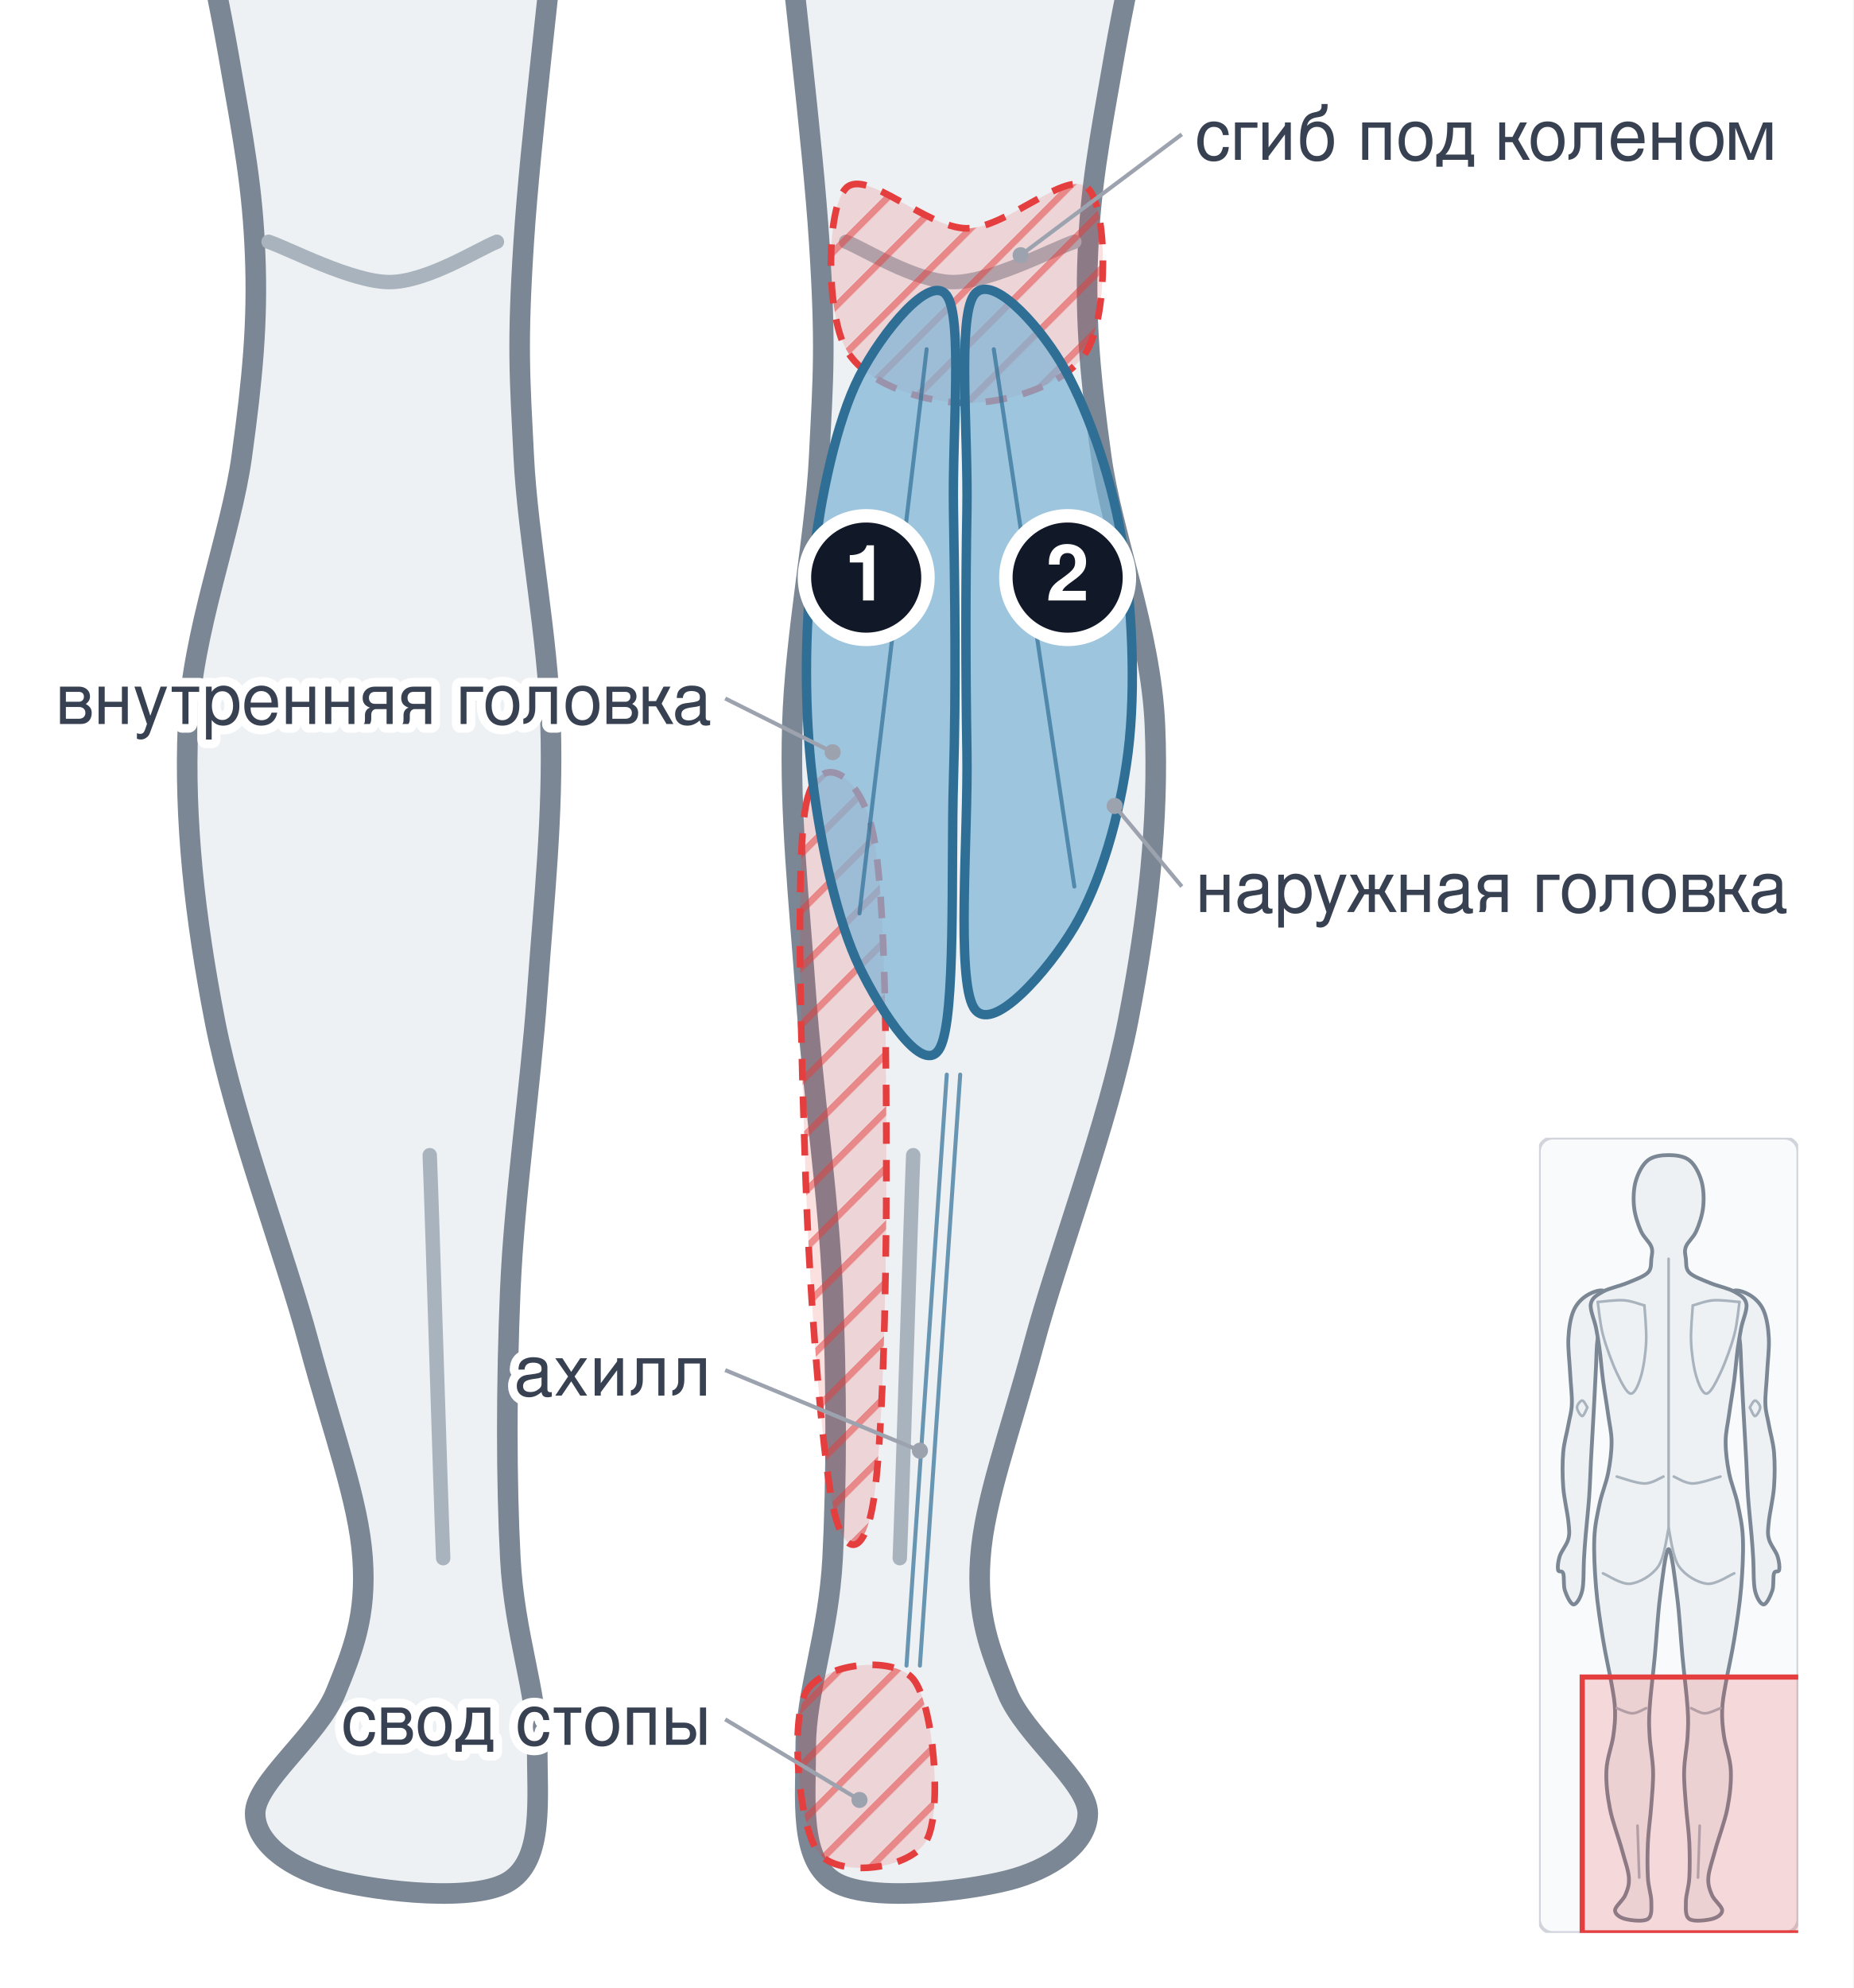
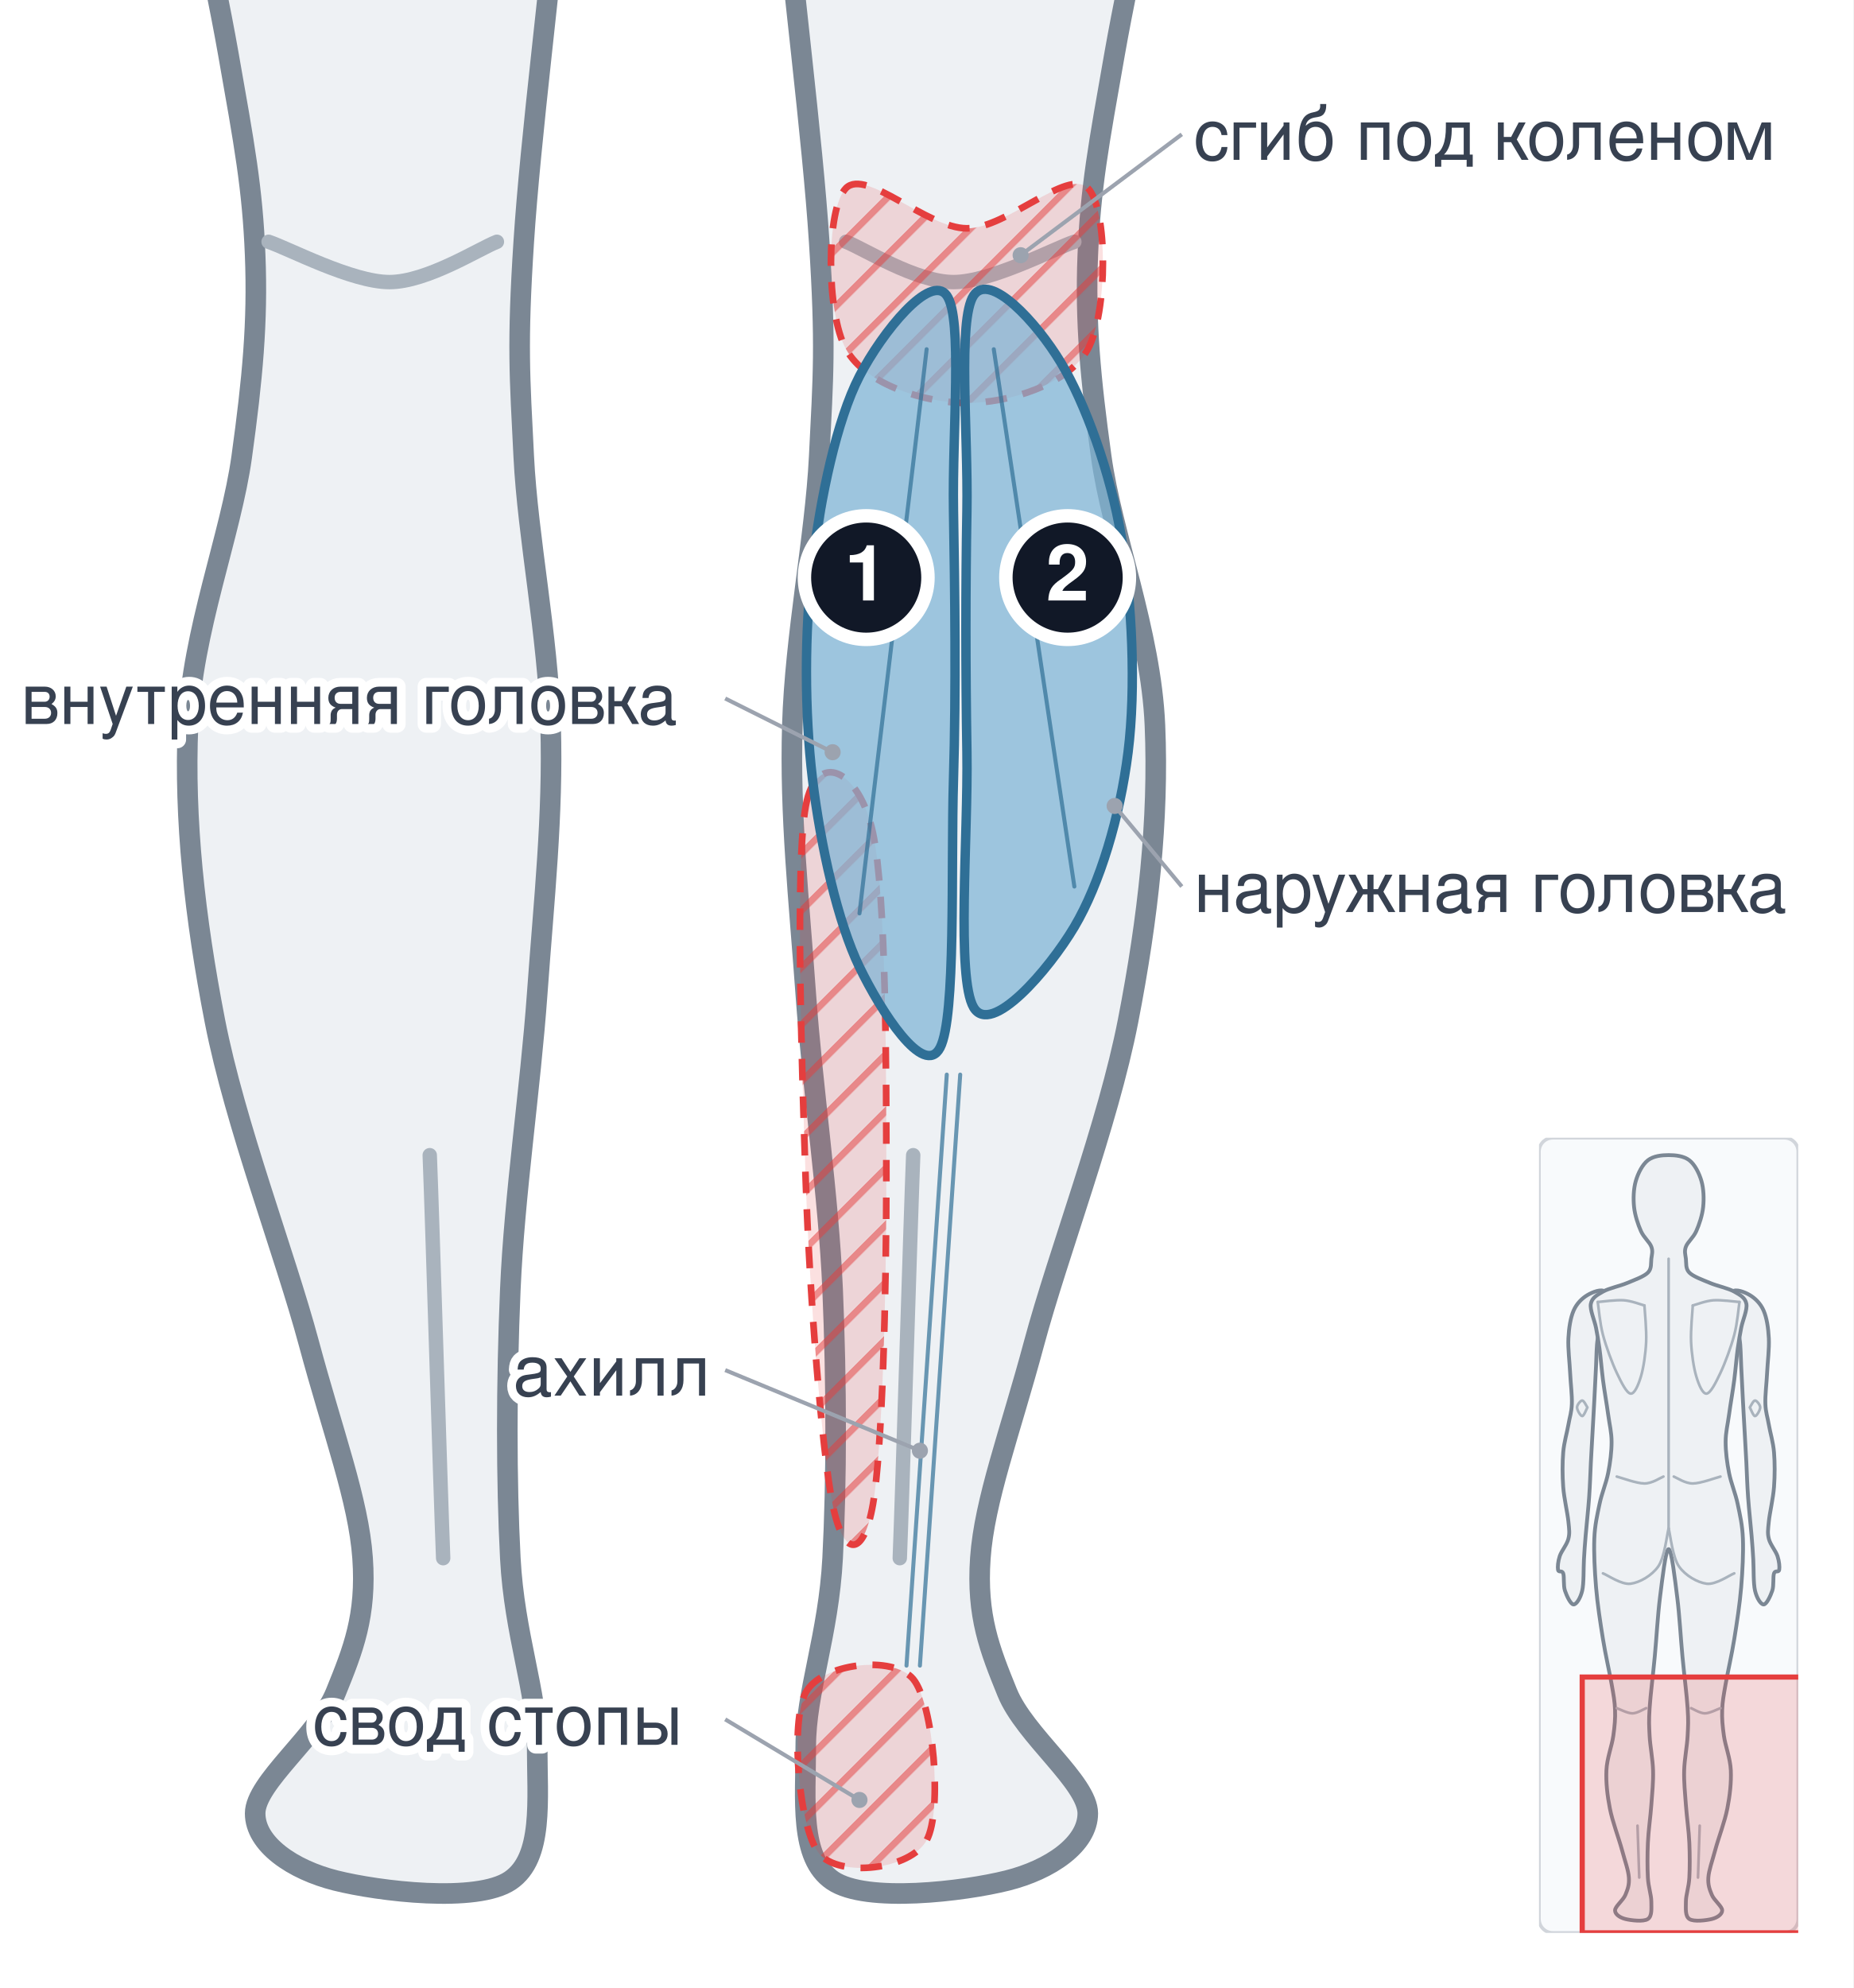
<svg xmlns="http://www.w3.org/2000/svg" viewBox="70 312 138 148" role="img">
  <defs>
    <pattern id="hatch" width="3" height="3" patternUnits="userSpaceOnUse" patternTransform="rotate(45)">
      <rect width="3" height="3" fill="#e53e3e" fill-opacity=".16" />
      <line x1="0" y1="0" x2="0" y2="3" stroke="#e53e3e" stroke-width="1" stroke-opacity=".5" />
    </pattern>
  </defs>
  <rect x="70" y="312" width="138" height="148" fill="#ffffff" />
  <g fill="#eef1f4" stroke="#7b8794" stroke-width="1.533" stroke-linejoin="round">
    <path d="M157 89C158.7 87.2 164 89.2 167 91C170 92.8 173.2 95.8 175 100C176.8 104.2 177.7 110 178 116C178.3 122 177.3 129.7 177 136C176.7 142.3 175.8 149 176 154C176.2 159 177.2 161.3 178 166C178.8 170.7 180.5 176 181 182C181.5 188 181.5 195.3 181 202C180.5 208.7 178.5 217 178 222C177.5 227 177.2 228.7 178 232C178.8 235.3 182 239 183 242C184 245 184.3 248.3 184 250C183.7 251.7 181.7 250 181 252C180.3 254 181 259 180 262C179 265 176.7 270 175 270C173.3 270 171 266.3 170 262C169 257.7 169.3 249.3 169 244C168.7 238.7 168.5 236 168 230C167.5 224 166.5 215 166 208C165.5 201 165.3 194.3 165 188C164.7 181.7 164.3 176 164 170C163.7 164 163.3 158.3 163 152C162.7 145.7 162.3 138 162 132C161.7 126 161.8 121 161 116C160.2 111 157.7 106.5 157 102C156.3 97.5 155.3 90.8 157 89Z" />
    <path d="M83 89C81.3 87.2 76 89.2 73 91C70 92.8 66.8 95.8 65 100C63.2 104.2 62.3 110 62 116C61.7 122 62.7 129.7 63 136C63.3 142.3 64.2 149 64 154C63.8 159 62.8 161.3 62 166C61.2 170.7 59.5 176 59 182C58.5 188 58.5 195.3 59 202C59.5 208.7 61.5 217 62 222C62.5 227 62.8 228.7 62 232C61.2 235.3 58 239 57 242C56 245 55.7 248.3 56 250C56.3 251.7 58.3 250 59 252C59.7 254 59 259 60 262C61 265 63.3 270 65 270C66.7 270 69 266.3 70 262C71 257.7 70.7 249.3 71 244C71.3 238.7 71.5 236 72 230C72.5 224 73.5 215 74 208C74.5 201 74.7 194.3 75 188C75.3 181.7 75.7 176 76 170C76.3 164 76.7 158.3 77 152C77.3 145.7 77.7 138 78 132C78.3 126 78.2 121 79 116C79.8 111 82.3 106.5 83 102C83.7 97.5 84.7 90.8 83 89Z" />
    <path d="M120 10C124 10 128.8 10.5 132 13C135.2 15.5 137.7 20.5 139 25C140.3 29.5 140.5 35.2 140 40C139.5 44.8 137.7 50.2 136 54C134.3 57.8 131 60.3 130 63C129 65.7 129.7 67.5 130 70C130.3 72.5 129.7 75.7 132 78C134.3 80.3 139.7 82.2 144 84C148.3 85.8 154.5 87 158 89C161.5 91 164.3 92.5 165 96C165.7 99.5 162.8 105.7 162 110C161.2 114.3 160.7 117 160 122C159.3 127 158.8 133.7 158 140C157.2 146.3 155.8 154 155 160C154.2 166 153 170.3 153 176C153 181.7 153.8 188 155 194C156.2 200 158.7 205.7 160 212C161.3 218.3 162.7 224 163 232C163.3 240 162.8 250.3 162 260C161.2 269.7 159.5 280.7 158 290C156.5 299.3 154.2 309.2 153 316C151.8 322.8 151.2 326 151 331C150.8 336 151.2 340.2 152 346C152.8 351.8 155.7 359 156 366C156.3 373 155.5 380.3 154 388C152.5 395.7 148.8 405.3 147 412C145.2 418.7 143.3 423.7 143 428C142.7 432.3 143.7 434.8 145 438C146.3 441.2 151 444.7 151 447C151 449.3 148.2 451.2 145 452C141.8 452.8 134.5 453.7 132 452C129.5 450.3 130 446 130 442C130 438 131.7 433.7 132 428C132.3 422.3 132.3 415 132 408C131.7 401 130.5 393 130 386C129.5 379 128.8 372.7 129 366C129.2 359.3 130.7 352 131 346C131.3 340 131.5 337.7 131 330C130.5 322.3 129 310.7 128 300C127 289.3 126.3 276.3 125 266C123.7 255.7 121.7 238 120 238C118.3 238 116.3 255.7 115 266C113.7 276.3 113 289.3 112 300C111 310.7 109.5 322.3 109 330C108.5 337.7 108.7 340 109 346C109.3 352 110.8 359.3 111 366C111.2 372.7 110.5 379 110 386C109.5 393 108.3 401 108 408C107.7 415 107.7 422.3 108 428C108.3 433.7 110 438 110 442C110 446 110.5 450.3 108 452C105.5 453.7 98.2 452.8 95 452C91.8 451.2 89 449.3 89 447C89 444.7 93.7 441.2 95 438C96.3 434.8 97.3 432.3 97 428C96.7 423.7 94.8 418.7 93 412C91.2 405.3 87.5 395.7 86 388C84.5 380.3 83.7 373 84 366C84.3 359 87.2 351.8 88 346C88.8 340.2 89.2 336 89 331C88.8 326 88.2 322.8 87 316C85.8 309.2 83.5 299.3 82 290C80.5 280.7 78.8 269.7 78 260C77.2 250.3 76.7 240 77 232C77.3 224 78.7 218.3 80 212C81.3 205.7 83.8 200 85 194C86.2 188 87 181.7 87 176C87 170.3 85.8 166 85 160C84.2 154 82.8 146.3 82 140C81.2 133.7 80.7 127 80 122C79.3 117 78.8 114.3 78 110C77.2 105.7 74.3 99.5 75 96C75.7 92.5 78.5 91 82 89C85.5 87 91.7 85.8 96 84C100.3 82.2 105.7 80.3 108 78C110.3 75.7 109.7 72.5 110 70C110.3 67.5 111 65.7 110 63C109 60.3 105.7 57.8 104 54C102.3 50.2 100.5 44.8 100 40C99.5 35.2 99.7 29.5 101 25C102.3 20.5 104.8 15.5 108 13C111.2 10.5 116 10 120 10Z" />
  </g>
  <g fill="none" stroke="#a9b3bd" stroke-width="1.073" stroke-linecap="round">
    <path d="M120 70C120 96 120 200 120 226" />
    <path d="M134 97C136 96.5 141.5 94.3 146 94C150.5 93.7 158.5 94.8 161 95" />
    <path d="M106 97C104 96.5 98.5 94.3 94 94C89.5 93.7 81.5 94.8 79 95" />
    <path d="M134 97C133.8 100.5 132.7 111.2 133 118C133.3 124.8 134.5 133 136 138C137.5 143 139.7 148.3 142 148C144.3 147.7 147.3 141.7 150 136C152.7 130.3 156.2 120.8 158 114C159.8 107.2 160.5 98.2 161 95" />
    <path d="M106 97C106.2 100.5 107.3 111.2 107 118C106.7 124.8 105.5 133 104 138C102.5 143 100.3 148.3 98 148C95.7 147.7 92.7 141.7 90 136C87.3 130.3 83.8 120.8 82 114C80.2 107.2 79.5 98.2 79 95" />
    <path d="M123 196C124.8 196.7 129.5 200 134 200C138.5 200 147.3 196.7 150 196" />
    <path d="M117 196C115.2 196.7 110.5 200 106 200C101.5 200 92.7 196.7 90 196" />
    <path d="M120 226C121 229.7 122.3 242.7 126 248C129.7 253.3 136.7 257.3 142 258C147.3 258.7 155.3 253 158 252" />
    <path d="M120 226C119 229.7 117.7 242.7 114 248C110.3 253.3 103.3 257.3 98 258C92.7 258.7 84.7 253 82 252" />
    <path d="M133 330C134.3 330.5 138.2 333 141 333C143.8 333 148.5 330.5 150 330" />
    <path d="M107 330C105.7 330.5 101.8 333 99 333C96.2 333 91.5 330.5 90 330" />
    <path d="M138 398C137.8 403 137.2 423 137 428" />
    <path d="M102 398C102.2 403 102.8 423 103 428" />
    <path d="M167 156C167.5 155.3 169 152 170 152C171 152 173 154.5 173 156C173 157.5 171 161 170 161C169 161 167.5 156.8 167 156" />
    <path d="M73 156C72.5 155.3 71 152 70 152C69 152 67 154.5 67 156C67 157.5 69 161 70 161C71 161 72.5 156.8 73 156" />
  </g>
  <path d="M130 372C130.8 367.7 134 369.3 135 374C136 378.7 136 391.7 136 400C136 408.3 135.7 420 135 424C134.3 428 132.8 428 132 424C131.2 420 130.3 408.7 130 400C129.7 391.3 129.2 376.3 130 372Z" fill="url(#hatch)" stroke="#e53e3e" stroke-width=".5" stroke-dasharray="1.6 1.2" />
  <path d="M133 326C134.5 324.5 139 329 142 329C145 329 149.5 324.5 151 326C152.5 327.5 152.5 335.3 151 338C149.5 340.7 145 342 142 342C139 342 134.5 340.7 133 338C131.5 335.3 131.5 327.5 133 326Z" fill="url(#hatch)" stroke="#e53e3e" stroke-width=".5" stroke-dasharray="1.6 1.2" />
  <path d="M130 438C131.2 435.8 136.5 435.2 138 437C139.5 438.8 140.2 446.8 139 449C137.8 451.2 132.5 451.8 131 450C129.5 448.2 128.8 440.2 130 438Z" fill="url(#hatch)" stroke="#e53e3e" stroke-width=".5" stroke-dasharray="1.6 1.2" />
  <path d="M140.5 334C139.3 332.3 135.7 336.7 134 340C132.3 343.3 131.1 349 130.5 354C129.9 359 129.9 365 130.5 370C131.1 375 132.4 380.7 134 384C135.6 387.3 138.8 392.3 140 390C141.2 387.7 140.8 376.7 141 370C141.2 363.3 141.1 356 141 350C140.9 344 141.7 335.7 140.5 334Z" fill="#7fb5d6" fill-opacity="0.72" stroke="#2f6f96" stroke-width=".7" stroke-linejoin="round" />
  <path d="M142.5 334C143.7 332.2 147.2 336 149 339C150.8 342 152.7 347.2 153.5 352C154.3 356.8 154.6 363.2 154 368C153.4 372.8 151.9 377.8 150 381C148.1 384.2 143.8 389.2 142.5 387C141.2 384.8 142.1 374.2 142 368C141.9 361.8 141.9 355.7 142 350C142.1 344.3 141.3 335.8 142.5 334Z" fill="#7fb5d6" fill-opacity="0.72" stroke="#2f6f96" stroke-width=".7" stroke-linejoin="round" />
  <g fill="none" stroke="#2f6f96" stroke-width=".3" stroke-opacity=".7" stroke-linecap="round">
    <path d="M139 338C138.2 345 134.8 373 134 380" />
    <path d="M144 338C145 344.7 149 371.3 150 378" />
    <path d="M141.5 392C141 399.3 139 428.7 138.5 436" />
    <path d="M140.5 392C140 399.3 138 428.7 137.5 436" />
  </g>
  <line x1="146" y1="331" x2="158" y2="322" stroke="#9ca3af" stroke-width=".3" />
  <circle cx="146" cy="331" r=".6" fill="#9ca3af" />
-   <text x="159" y="323.9" font-size="5.3" text-anchor="start" fill="#374151" font-family="Helvetica,Arial,sans-serif" stroke="#fff" stroke-width="1.3" paint-order="stroke" stroke-linejoin="round">сгиб под коленом</text>
+   <text x="158.9" y="323.9" font-size="5.3" text-anchor="start" fill="#374151" font-family="Helvetica,Arial,sans-serif" stroke="#fff" stroke-width="1.3" paint-order="stroke" stroke-linejoin="round">сгиб под коленом</text>
  <line x1="132" y1="368" x2="124" y2="364" stroke="#9ca3af" stroke-width=".3" />
  <circle cx="132" cy="368" r=".6" fill="#9ca3af" />
-   <text x="123" y="365.9" font-size="5.3" text-anchor="end" fill="#374151" font-family="Helvetica,Arial,sans-serif" stroke="#fff" stroke-width="1.3" paint-order="stroke" stroke-linejoin="round">внутренняя головка</text>
+   <text x="71.6" y="365.9" font-size="5.3" text-anchor="start" fill="#374151" font-family="Helvetica,Arial,sans-serif" stroke="#fff" stroke-width="1.3" paint-order="stroke" stroke-linejoin="round">внутренняя головка</text>
  <line x1="153" y1="372" x2="158" y2="378" stroke="#9ca3af" stroke-width=".3" />
  <circle cx="153" cy="372" r=".6" fill="#9ca3af" />
-   <text x="159" y="379.9" font-size="5.3" text-anchor="start" fill="#374151" font-family="Helvetica,Arial,sans-serif" stroke="#fff" stroke-width="1.3" paint-order="stroke" stroke-linejoin="round">наружная головка</text>
+   <text x="158.9" y="379.9" font-size="5.3" text-anchor="start" fill="#374151" font-family="Helvetica,Arial,sans-serif" stroke="#fff" stroke-width="1.3" paint-order="stroke" stroke-linejoin="round">наружная головка</text>
  <line x1="138.5" y1="420" x2="124" y2="414" stroke="#9ca3af" stroke-width=".3" />
  <circle cx="138.5" cy="420" r=".6" fill="#9ca3af" />
-   <text x="123" y="415.9" font-size="5.3" text-anchor="end" fill="#374151" font-family="Helvetica,Arial,sans-serif" stroke="#fff" stroke-width="1.3" paint-order="stroke" stroke-linejoin="round">ахилл</text>
+   <text x="108.2" y="415.9" font-size="5.3" text-anchor="start" fill="#374151" font-family="Helvetica,Arial,sans-serif" stroke="#fff" stroke-width="1.3" paint-order="stroke" stroke-linejoin="round">ахилл</text>
  <line x1="134" y1="446" x2="124" y2="440" stroke="#9ca3af" stroke-width=".3" />
  <circle cx="134" cy="446" r=".6" fill="#9ca3af" />
-   <text x="123" y="441.9" font-size="5.3" text-anchor="end" fill="#374151" font-family="Helvetica,Arial,sans-serif" stroke="#fff" stroke-width="1.3" paint-order="stroke" stroke-linejoin="round">свод стопы</text>
+   <text x="93.3" y="441.9" font-size="5.3" text-anchor="start" fill="#374151" font-family="Helvetica,Arial,sans-serif" stroke="#fff" stroke-width="1.3" paint-order="stroke" stroke-linejoin="round">свод стопы</text>
  <circle cx="134.5" cy="355" r="4.6" fill="#111827" stroke="#fff" stroke-width="1" />
  <text x="134.5" y="356.7" font-size="5.8" font-weight="700" text-anchor="middle" fill="#fff" font-family="Helvetica,Arial,sans-serif">1</text>
  <circle cx="149.5" cy="355" r="4.6" fill="#111827" stroke="#fff" stroke-width="1" />
  <text x="149.5" y="356.7" font-size="5.8" font-weight="700" text-anchor="middle" fill="#fff" font-family="Helvetica,Arial,sans-serif">2</text>
  <svg x="184.6" y="396.7" width="19.3" height="59.2" viewBox="45 0 150 460">
    <rect x="45" y="0" width="150" height="460" rx="8" fill="#f8fafc" stroke="#d1d5db" stroke-width="2" />
    <g fill="#eef1f4" stroke="#7b8794" stroke-width="2.2" stroke-linejoin="round">
      <path d="M157 89C158.7 87.2 164 89.2 167 91C170 92.8 173.2 95.8 175 100C176.8 104.2 177.7 110 178 116C178.3 122 177.3 129.7 177 136C176.7 142.3 175.8 149 176 154C176.2 159 177.2 161.3 178 166C178.8 170.7 180.5 176 181 182C181.5 188 181.5 195.3 181 202C180.5 208.7 178.5 217 178 222C177.5 227 177.2 228.7 178 232C178.8 235.3 182 239 183 242C184 245 184.3 248.3 184 250C183.7 251.7 181.7 250 181 252C180.3 254 181 259 180 262C179 265 176.7 270 175 270C173.3 270 171 266.3 170 262C169 257.7 169.3 249.3 169 244C168.7 238.7 168.5 236 168 230C167.5 224 166.5 215 166 208C165.5 201 165.3 194.3 165 188C164.7 181.7 164.3 176 164 170C163.7 164 163.3 158.3 163 152C162.7 145.7 162.3 138 162 132C161.7 126 161.8 121 161 116C160.2 111 157.7 106.5 157 102C156.3 97.5 155.3 90.8 157 89Z" />
      <path d="M83 89C81.3 87.2 76 89.2 73 91C70 92.8 66.8 95.8 65 100C63.2 104.2 62.3 110 62 116C61.7 122 62.7 129.7 63 136C63.3 142.3 64.2 149 64 154C63.8 159 62.8 161.3 62 166C61.2 170.7 59.5 176 59 182C58.5 188 58.5 195.3 59 202C59.5 208.7 61.5 217 62 222C62.5 227 62.8 228.7 62 232C61.2 235.3 58 239 57 242C56 245 55.7 248.3 56 250C56.3 251.7 58.3 250 59 252C59.7 254 59 259 60 262C61 265 63.3 270 65 270C66.7 270 69 266.3 70 262C71 257.7 70.7 249.3 71 244C71.3 238.7 71.5 236 72 230C72.5 224 73.5 215 74 208C74.5 201 74.7 194.3 75 188C75.3 181.7 75.7 176 76 170C76.3 164 76.7 158.3 77 152C77.3 145.7 77.7 138 78 132C78.3 126 78.2 121 79 116C79.8 111 82.3 106.5 83 102C83.7 97.5 84.7 90.8 83 89Z" />
      <path d="M120 10C124 10 128.8 10.5 132 13C135.2 15.5 137.7 20.5 139 25C140.3 29.5 140.5 35.2 140 40C139.5 44.8 137.7 50.2 136 54C134.3 57.8 131 60.3 130 63C129 65.7 129.7 67.5 130 70C130.3 72.5 129.7 75.7 132 78C134.3 80.3 139.7 82.2 144 84C148.3 85.8 154.5 87 158 89C161.5 91 164.3 92.5 165 96C165.7 99.5 162.8 105.7 162 110C161.2 114.3 160.7 117 160 122C159.3 127 158.8 133.7 158 140C157.2 146.3 155.8 154 155 160C154.2 166 153 170.3 153 176C153 181.7 153.8 188 155 194C156.2 200 158.7 205.7 160 212C161.3 218.3 162.7 224 163 232C163.3 240 162.8 250.3 162 260C161.2 269.7 159.5 280.7 158 290C156.5 299.3 154.2 309.2 153 316C151.8 322.8 151.2 326 151 331C150.8 336 151.2 340.2 152 346C152.8 351.8 155.7 359 156 366C156.3 373 155.5 380.3 154 388C152.5 395.7 148.8 405.3 147 412C145.2 418.7 143.3 423.7 143 428C142.7 432.3 143.7 434.8 145 438C146.3 441.2 151 444.7 151 447C151 449.3 148.2 451.2 145 452C141.8 452.8 134.5 453.7 132 452C129.5 450.3 130 446 130 442C130 438 131.7 433.7 132 428C132.3 422.3 132.3 415 132 408C131.7 401 130.5 393 130 386C129.5 379 128.8 372.7 129 366C129.2 359.3 130.7 352 131 346C131.3 340 131.5 337.7 131 330C130.5 322.3 129 310.7 128 300C127 289.3 126.3 276.3 125 266C123.7 255.7 121.7 238 120 238C118.3 238 116.3 255.7 115 266C113.7 276.3 113 289.3 112 300C111 310.7 109.5 322.3 109 330C108.5 337.7 108.7 340 109 346C109.3 352 110.8 359.3 111 366C111.2 372.7 110.5 379 110 386C109.5 393 108.3 401 108 408C107.7 415 107.7 422.3 108 428C108.3 433.7 110 438 110 442C110 446 110.5 450.3 108 452C105.5 453.7 98.2 452.8 95 452C91.8 451.2 89 449.3 89 447C89 444.7 93.7 441.2 95 438C96.3 434.8 97.3 432.3 97 428C96.7 423.7 94.8 418.7 93 412C91.2 405.3 87.5 395.7 86 388C84.5 380.3 83.7 373 84 366C84.3 359 87.2 351.8 88 346C88.8 340.2 89.2 336 89 331C88.8 326 88.2 322.8 87 316C85.8 309.2 83.5 299.3 82 290C80.5 280.7 78.8 269.7 78 260C77.2 250.3 76.7 240 77 232C77.3 224 78.7 218.3 80 212C81.3 205.7 83.8 200 85 194C86.2 188 87 181.7 87 176C87 170.3 85.8 166 85 160C84.2 154 82.8 146.3 82 140C81.2 133.7 80.7 127 80 122C79.3 117 78.8 114.3 78 110C77.2 105.7 74.3 99.5 75 96C75.7 92.5 78.5 91 82 89C85.5 87 91.7 85.8 96 84C100.3 82.2 105.7 80.3 108 78C110.3 75.7 109.7 72.5 110 70C110.3 67.5 111 65.7 110 63C109 60.3 105.7 57.8 104 54C102.3 50.2 100.5 44.8 100 40C99.5 35.2 99.7 29.5 101 25C102.3 20.5 104.8 15.5 108 13C111.2 10.5 116 10 120 10Z" />
    </g>
    <g fill="none" stroke="#a9b3bd" stroke-width="1.54" stroke-linecap="round">
      <path d="M120 70C120 96 120 200 120 226" />
      <path d="M134 97C136 96.5 141.5 94.3 146 94C150.5 93.7 158.5 94.8 161 95" />
      <path d="M106 97C104 96.5 98.5 94.3 94 94C89.5 93.7 81.5 94.8 79 95" />
      <path d="M134 97C133.8 100.5 132.7 111.2 133 118C133.3 124.8 134.5 133 136 138C137.5 143 139.7 148.3 142 148C144.3 147.7 147.3 141.7 150 136C152.7 130.3 156.2 120.8 158 114C159.8 107.2 160.5 98.2 161 95" />
      <path d="M106 97C106.2 100.5 107.3 111.2 107 118C106.7 124.8 105.5 133 104 138C102.5 143 100.3 148.3 98 148C95.7 147.7 92.7 141.7 90 136C87.3 130.3 83.8 120.8 82 114C80.2 107.2 79.5 98.2 79 95" />
      <path d="M123 196C124.8 196.7 129.5 200 134 200C138.5 200 147.3 196.7 150 196" />
      <path d="M117 196C115.2 196.7 110.5 200 106 200C101.5 200 92.7 196.7 90 196" />
      <path d="M120 226C121 229.7 122.3 242.7 126 248C129.7 253.3 136.7 257.3 142 258C147.3 258.7 155.3 253 158 252" />
      <path d="M120 226C119 229.7 117.7 242.7 114 248C110.3 253.3 103.3 257.3 98 258C92.7 258.7 84.7 253 82 252" />
      <path d="M133 330C134.3 330.5 138.2 333 141 333C143.8 333 148.5 330.5 150 330" />
      <path d="M107 330C105.7 330.5 101.8 333 99 333C96.2 333 91.5 330.5 90 330" />
      <path d="M138 398C137.8 403 137.2 423 137 428" />
      <path d="M102 398C102.2 403 102.8 423 103 428" />
      <path d="M167 156C167.5 155.3 169 152 170 152C171 152 173 154.5 173 156C173 157.5 171 161 170 161C169 161 167.5 156.8 167 156" />
      <path d="M73 156C72.5 155.3 71 152 70 152C69 152 67 154.5 67 156C67 157.5 69 161 70 161C71 161 72.5 156.8 73 156" />
    </g>
    <rect x="70" y="312" width="138" height="148" fill="#e53e3e" fill-opacity=".18" stroke="#e53e3e" stroke-width="3" />
  </svg>
</svg>
